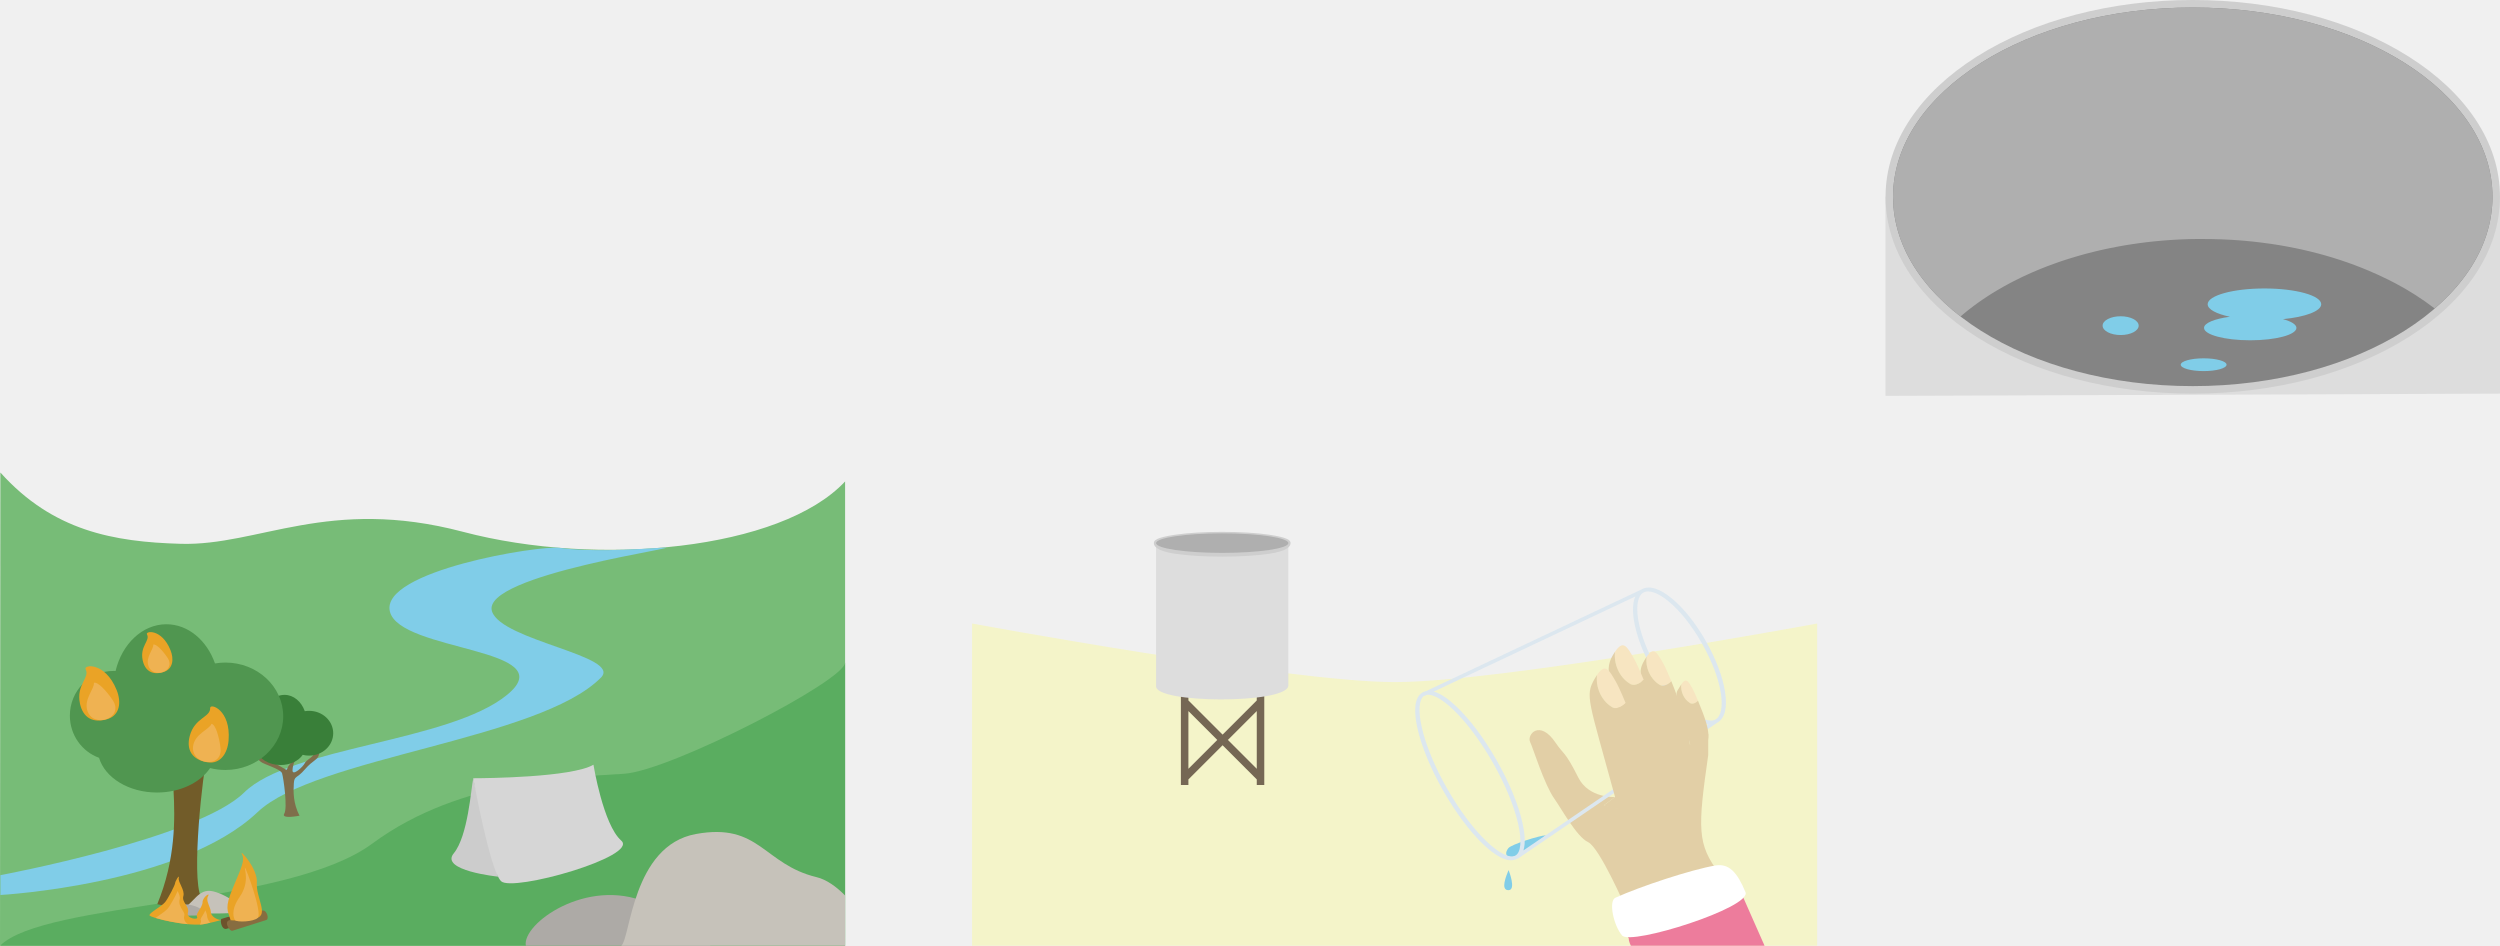
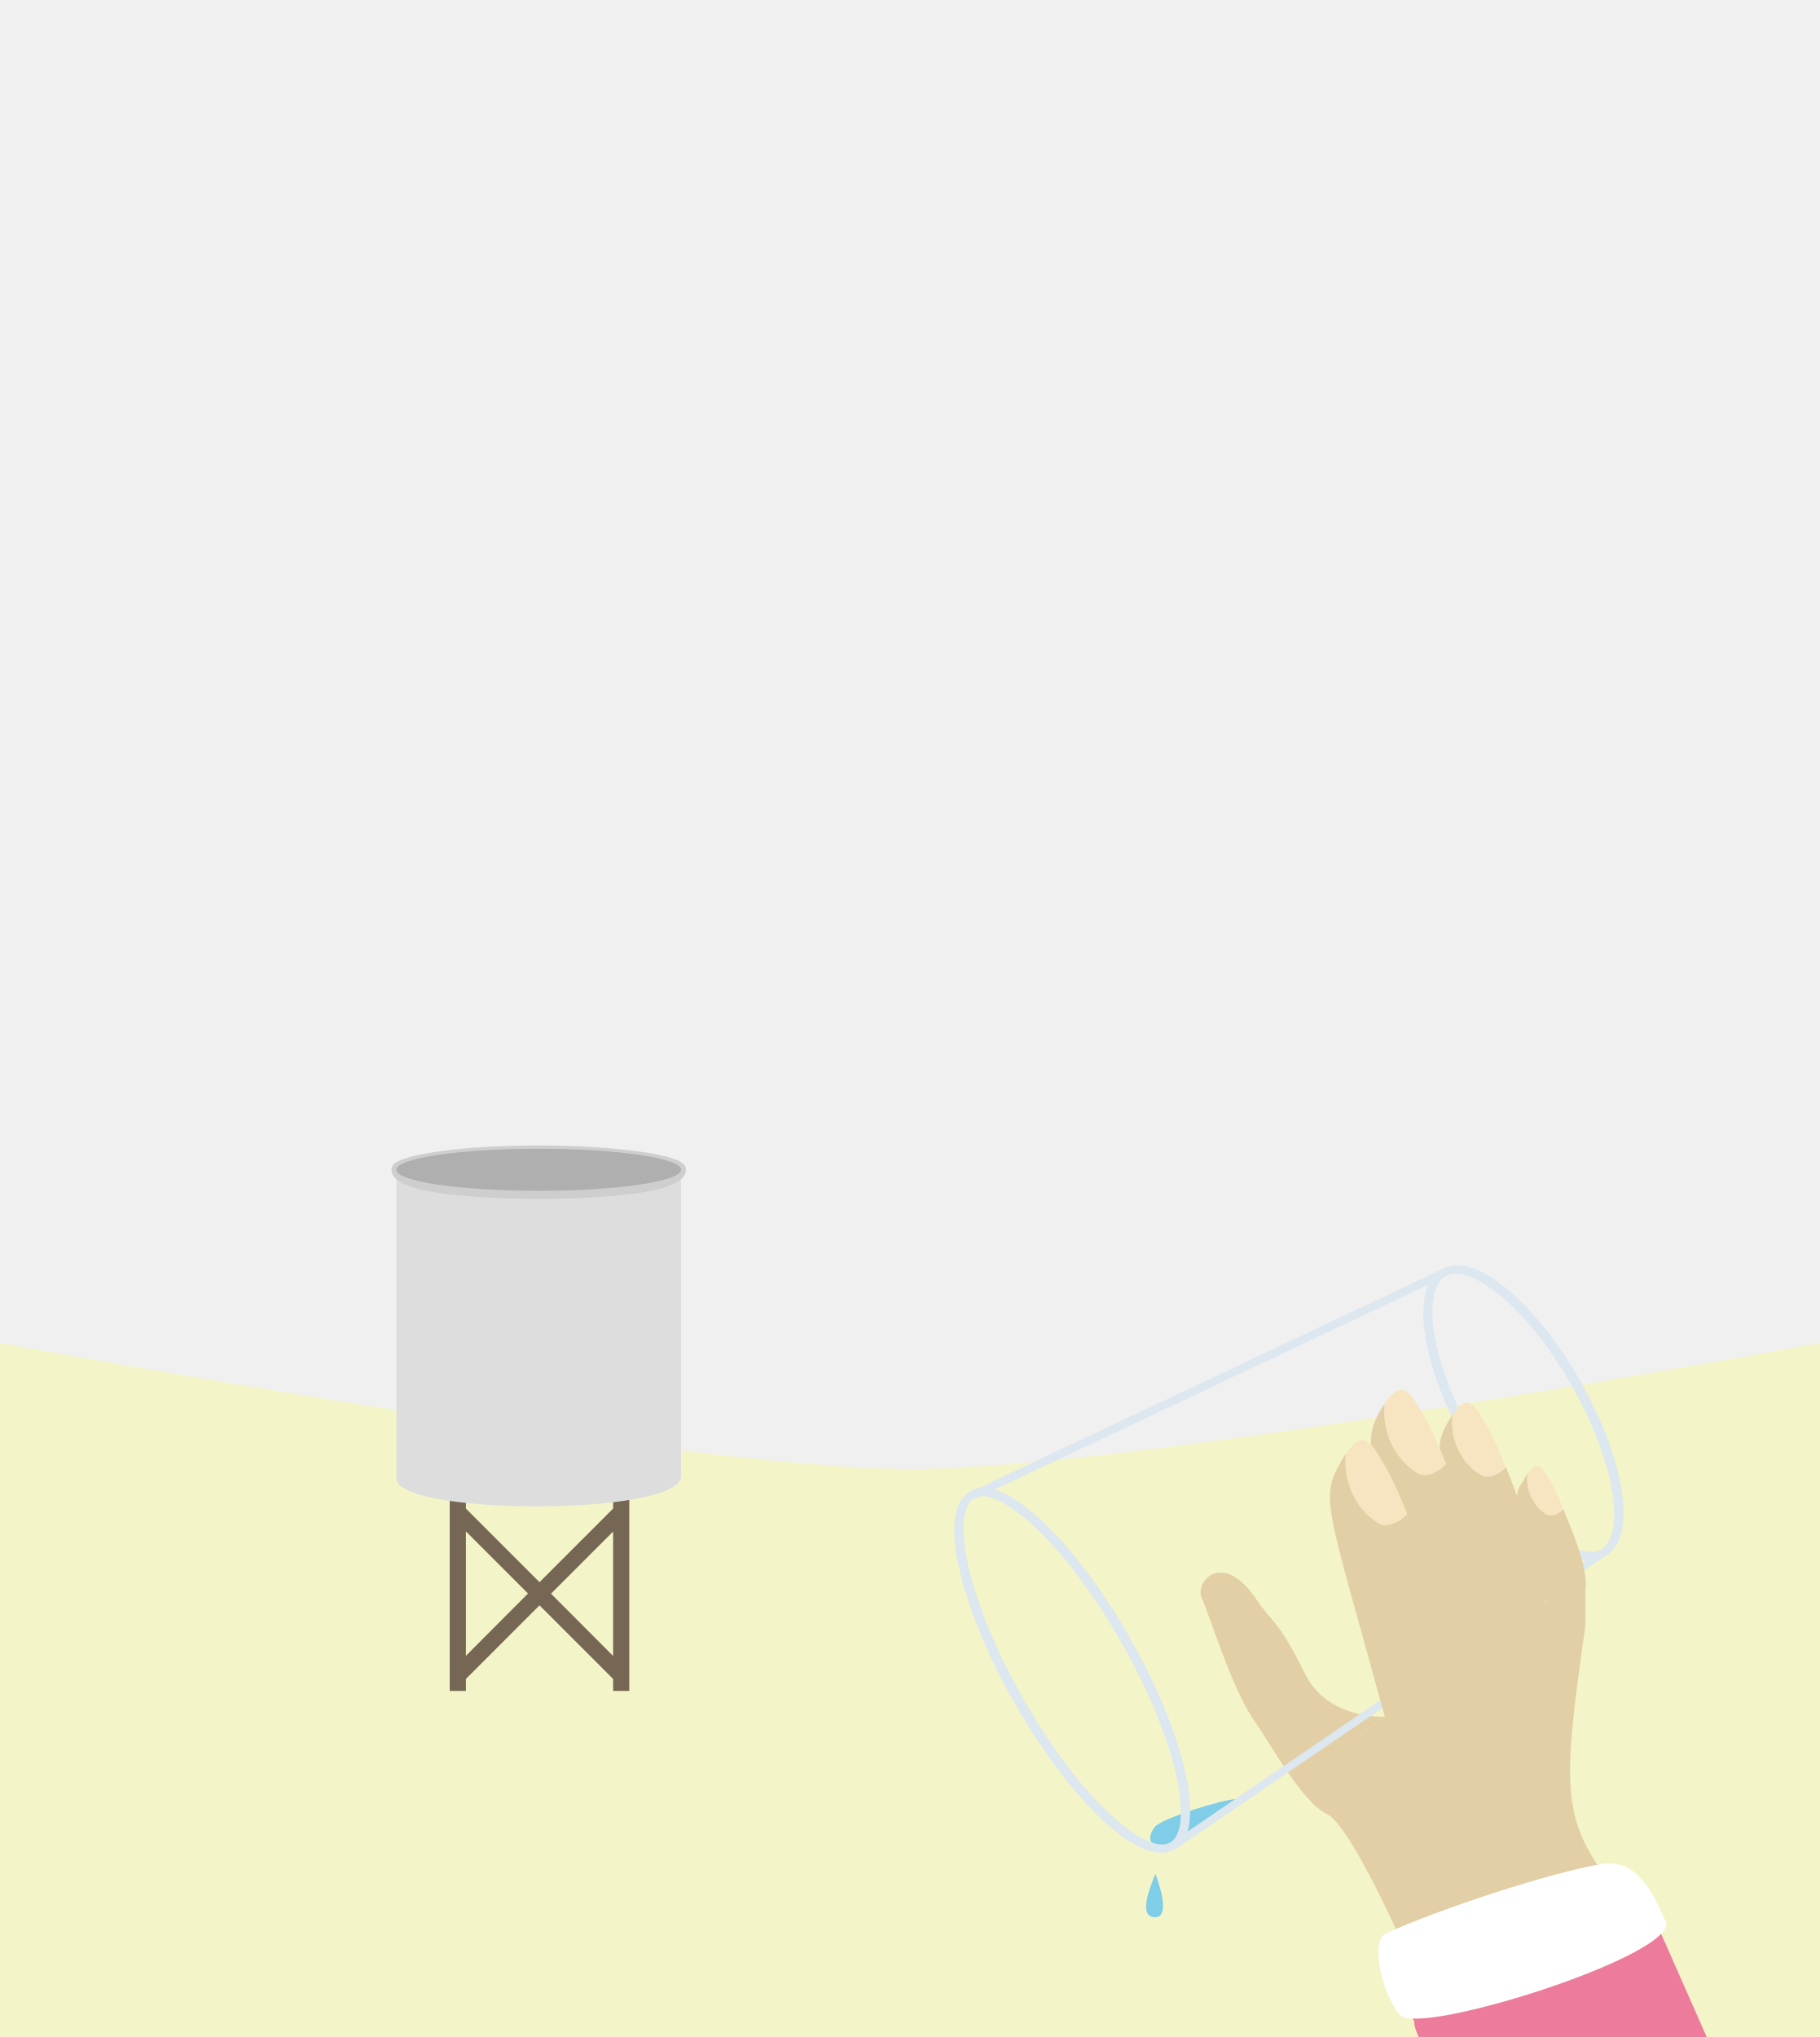
- <svg xmlns="http://www.w3.org/2000/svg" id="Layer_1" data-name="Layer 1" viewBox="0 0 3328 1259">
-   <defs>
-     <style>.cls-1{fill:#f4f4c9;}.cls-2{fill:#80cde8;}.cls-3{fill:#ed7c9c;}.cls-4{fill:#e2cfa6;}.cls-5{fill:#77bc77;}.cls-6{fill:#5aad60;}.cls-7{fill:#725c29;}.cls-8{fill:#c6c2ba;}.cls-9{fill:#adaaa6;}.cls-10{fill:#7f6e4b;}.cls-11{fill:#397f39;}.cls-12{fill:#509650;}.cls-13{fill:#eaa326;}.cls-14{fill:#efb252;}.cls-15{fill:#ccc;}.cls-16{fill:#d6d6d6;}.cls-17{fill:#6d522c;}.cls-18{fill:#876d40;}.cls-19{fill:#ddd;}.cls-20{fill:#afafaf;}.cls-21{fill:#cecece;}.cls-22{fill:#848484;}.cls-23{fill:#756754;}.cls-24{fill:#dce7ef;}.cls-25{fill:#f7e5c1;}.cls-26{fill:#fff;}</style>
-   </defs>
-   <path class="cls-1" d="M1125,2436H0V2007s422.31,78,563,78,562-78,562-78Z" transform="translate(1294 -1177)" />
-   <path class="cls-2" d="M764,2289c-8,0-46,12-50,17s-4.87,11.32,3,12C727.82,2318.94,764,2289,764,2289Z" transform="translate(1294 -1177)" />
-   <path class="cls-3" d="M874.23,2426.3C874,2430,877,2436,877,2436h178l-32.82-74.31-155.35,51.79Z" transform="translate(1294 -1177)" />
-   <path class="cls-4" d="M980,2154l-49.12,38.67L862.8,2254l-21.8-5,15-11s-35,2-49-26c-17.87-35.74-20-31-30-46-21.34-32-39-11-34-1,3.69,7.38,18.41,55.58,32,75,10.52,15,30,51,45,58,15.42,7.2,50,87,50,87s139.66-25.94,125-45c-30-39-29-60-15-158Z" transform="translate(1294 -1177)" />
-   <path class="cls-5" d="M-1293.5,1806c70,77.94,150.92,92.36,239.89,94.92,104,3,196.83-63.23,375.84-16,180.16,47.55,423.5,24.15,508.77-67v618H-1294Z" transform="translate(1294 -1177)" />
-   <path class="cls-2" d="M-548.73,1906.33C-575.94,1902.54-788,1937-775,1991s233,48,156,111-288,69-350,130-324.43,110-324.43,110v26.41S-1053,2355-951,2258c76.86-73.09,375-96,457-179,28.46-28.81-132-49-145-88-16.4-49.2,272.15-87.8,227.07-84.9S-510.46,1911.65-548.73,1906.33Z" transform="translate(1294 -1177)" />
-   <path class="cls-6" d="M-1294,2436c58.92-59,382.66-52.43,495.56-136,118.89-88,272.6-88.38,335.7-93,62.22-4.56,293.74-124,293.74-148v377Z" transform="translate(1294 -1177)" />
-   <path class="cls-7" d="M-1084.64,2380.64C-1060,2321-1061,2267-1063,2229s-11-21-42-66-49-43-54-71,13-14,13-14,3,9,11,21c6.66,10,26,22.64,30,34,6,17,48,64.07,47,34-1-31-12-53-19-66-6.38-11.85-9.72-34.53-16-45-6-10-20-24-20-29s17-2,14,2c0,0,23,31,27,42s16.84,57.45,25,69c12,17,8,28,14,24,6.3-4.2,35-26,43-29,8.63-3.24,37.07-14.82,41-21,7-11,16-15,21-7s2,8-9,20-76,34-81,54c-5.83,23.3-21.77,163.32-8.38,190.16S-1084.64,2380.64-1084.64,2380.64Z" transform="translate(1294 -1177)" />
-   <path class="cls-8" d="M-1052.62,2387.09c17-6.51,21.8-28.48,42.53-23.47s46.53,25.26,31.33,28.05S-1068,2393-1052.62,2387.09Z" transform="translate(1294 -1177)" />
-   <path class="cls-9" d="M-1018,2394c2,2.2-53.55,3.09-53-1,.6-4.47,15.85-8.47,17-10C-1051,2379-1031,2380-1018,2394Z" transform="translate(1294 -1177)" />
-   <path class="cls-10" d="M-895.29,2262.87c-8.61-16.88-8.27-32.17-7.57-42.93s3.85-6,14.68-18.69,17.13-12.18,18.87-20.1-4.54-4-4.54-4a26.39,26.39,0,0,1-3.84,6c-2.33,2.83-9.09,6.41-10.49,9.63-2.1,4.81-16.76,18.14-16.42,9.62.35-8.78,4.19-15,6.64-18.69,2.23-3.35,3.39-9.77,5.59-12.74s7-6.79,7-8.21-5.94-.56-4.9.57c0,0-8,8.78-9.43,11.89s-5.89,16.27-8.74,19.54c-4.19,4.81-2.79,7.93-4.89,6.79s-12.23-7.36-15-8.21c-3-.91-13-4.19-14.33-5.94-2.44-3.12-5.59-4.25-7.34-2s-.69,2.27,3.15,5.67,26.56,9.62,28.31,15.29c2,6.59,7.6,46.24,2.93,53.84S-895.29,2262.87-895.29,2262.87Z" transform="translate(1294 -1177)" />
-   <path class="cls-9" d="M-348,2436c-12.36-9.27-49-42.26-85.25-57.71C-512.7,2344.44-599.46,2406.65-594,2436Z" transform="translate(1294 -1177)" />
-   <path class="cls-11" d="M-882.5,2123.26a35.13,35.13,0,0,0-5.75.48c-4.52-12.79-14.89-21.74-27-21.74-13.35,0-24.62,10.95-28.2,25.94-.39,0-.79,0-1.18,0-13.35,0-24.18,11.09-24.18,24.79a24.76,24.76,0,0,0,16.2,23.4c3.24,11,16.4,19.27,32.15,19.27,12.89,0,24-5.53,29.45-13.57a34.26,34.26,0,0,0,8.48,1.06c17.73,0,32.1-13.34,32.1-29.8S-864.77,2123.26-882.5,2123.26Z" transform="translate(1294 -1177)" />
-   <path class="cls-12" d="M-994,2059a82.46,82.46,0,0,0-13.8,1.17c-10.84-30.7-35.73-52.17-64.7-52.17-32,0-59.09,26.26-67.66,62.22-.94,0-1.89-.07-2.84-.07-32,0-58,26.63-58,59.48,0,26,16.23,48,38.85,56.14,7.78,26.44,39.35,46.23,77.15,46.23,30.92,0,57.67-13.25,70.65-32.54A82.87,82.87,0,0,0-994,2202c42.53,0,77-32,77-71.5S-951.47,2059-994,2059Z" transform="translate(1294 -1177)" />
-   <path class="cls-13" d="M-1150.49,2134.08c-20,6.43-33.19-1.93-37.1-20.63-5.22-25,13.59-34.45,7.59-45.45-3.38-6.19,25.89-10.49,41.3,27.62C-1132.29,2111.49-1134.31,2128.87-1150.49,2134.08Z" transform="translate(1294 -1177)" />
-   <path class="cls-14" d="M-1178,2122c-4-15,9.86-28.12,9-36,5-2,17.13,11.18,25,23C-1127.69,2133.48-1171.11,2147.85-1178,2122Z" transform="translate(1294 -1177)" />
-   <path class="cls-13" d="M-1017.52,2191.83c-20.75-3.22-28.79-16.61-23.9-35.08,6.53-24.64,27.61-24.69,27.18-37.21-.24-7.05,27.84,2.24,24.52,43.21C-991.11,2179.81-1000.72,2194.44-1017.52,2191.83Z" transform="translate(1294 -1177)" />
-   <path class="cls-14" d="M-1036.68,2168.7c3.15-15.2,21.42-20.71,24.19-28.14,5.37.46,10.3,17.68,12,31.77C-996.87,2201.53-1042.12,2194.89-1036.68,2168.7Z" transform="translate(1294 -1177)" />
-   <path class="cls-13" d="M-1076,2071.51c-15.12,4.87-25.1-1.46-28.06-15.6-4-18.88,10.28-26.06,5.74-34.38-2.55-4.69,19.59-7.94,31.24,20.89C-1062.18,2054.43-1063.72,2067.57-1076,2071.51Z" transform="translate(1294 -1177)" />
-   <path class="cls-14" d="M-1096.76,2062.37c-3-11.34,7.45-21.26,6.8-27.23,3.79-1.51,13,8.46,18.91,17.4C-1058.71,2071.06-1091.55,2081.93-1096.76,2062.37Z" transform="translate(1294 -1177)" />
-   <path class="cls-15" d="M-664,2213c-3,14-7,77-26,100s59,31,59,31Z" transform="translate(1294 -1177)" />
-   <path class="cls-16" d="M-664,2213c16,0,131-1,160-18,0,0,13,80,37,101s-145,69-160,54S-664,2213-664,2213Z" transform="translate(1294 -1177)" />
-   <path class="cls-17" d="M-992.87,2413.55c-6.62,1.07-8.46-12.23-6.23-13.32,2.49-1.21,39.84-10.9,42.33-10.9,6.71,0,7.47,9.69,6.23,10.9S-992.87,2413.55-992.87,2413.55Z" transform="translate(1294 -1177)" />
-   <path class="cls-18" d="M-989,2402.13c4.77-1.38,39-12.55,45.35-13.12,4.47-.4,8.68,11.39,3.9,12.77s-41.22,13.19-45,14.28C-988.3,2417.09-996.14,2404.2-989,2402.13Z" transform="translate(1294 -1177)" />
-   <path class="cls-13" d="M-987,2402c-4-13.51-8.37-15.84,3.17-43.38S-967.67,2322.1-972,2314s21.37,18.71,19.93,38.15,15.87,42.11,0,47S-987,2402-987,2402Z" transform="translate(1294 -1177)" />
-   <path class="cls-14" d="M-981,2402c-1.35-1.48-6.89-12.59,6-31,14-20,6-38,7-39s23.94,60.93,17,67C-957,2404.26-978.4,2404.85-981,2402Z" transform="translate(1294 -1177)" />
-   <path class="cls-13" d="M-1000,2401.74c-6.09-.64-13.38-5.23-13.39-11s-7.32-15-3.66-20.78-7.31,1.15-7.31,8.07-9.74,15-7.31,19.62-14.61,2.3-12.18-5.77-8.52-13.85-6.09-21.92-7.3-18.46-6.09-24.23-4.87,4.62-4.87,6.92-9.3,20.53-13.39,25.38c-4.88,5.77-20.71,13.85-20.71,17.31s53.59,16.15,74.29,11.54S-1000,2401.74-1000,2401.74Z" transform="translate(1294 -1177)" />
-   <path class="cls-14" d="M-1028.21,2407.77a5.91,5.91,0,0,0,.91-1.16,6.21,6.21,0,0,0,.28-5.84,27.78,27.78,0,0,1,2.69-5,46,46,0,0,0,3.73-6.9c.13.32.25.63.37.94.86,2.19,1.84,4.66,1.84,5.93a14.35,14.35,0,0,0,4.24,9.51c-2.15.5-4.68,1.08-7.64,1.74A40.08,40.08,0,0,1-1028.21,2407.77Zm-15.59-.51a235.54,235.54,0,0,1-43-8.38c1.46-1.07,3.08-2.19,4.4-3.1,4.54-3.15,9.24-6.4,11.88-9.53s9.75-15.47,13-23.17c1.73,3.73,3.57,7.86,2.8,10.42-1.87,6.2,1.28,11.3,3.57,15,1.91,3.11,3.06,5.1,2.52,6.89a9.74,9.74,0,0,0,1.5,8.82A12.48,12.48,0,0,0-1043.8,2407.26Z" transform="translate(1294 -1177)" />
-   <path class="cls-8" d="M-169,2369.09c-11.61-11.7-24.58-21.19-38-24.43-71-17.22-75.7-72.93-160.67-57.42s-87,139.45-99.36,148.76h298Z" transform="translate(1294 -1177)" />
-   <polygon class="cls-19" points="2510 262 2510 527 3328 524 3328 262 2510 262" />
-   <ellipse class="cls-20" cx="2919" cy="262" rx="399" ry="252" />
-   <path class="cls-21" d="M1625,1701c-108.44,0-210.54-26.76-287.48-75.35-37.83-23.9-67.6-51.82-88.47-83-21.93-32.74-33-67.61-33-103.65s11.12-70.91,33-103.65c20.87-31.18,50.64-59.1,88.47-83,76.94-48.59,179-75.35,287.48-75.35s210.54,26.76,287.48,75.35c37.83,23.9,67.6,51.82,88.47,83,21.93,32.74,33,67.61,33,103.65s-11.12,70.91-33,103.65c-20.87,31.18-50.64,59.1-88.47,83C1835.54,1674.24,1733.44,1701,1625,1701Z" transform="translate(1294 -1177)" />
-   <ellipse class="cls-22" cx="2919" cy="262" rx="399" ry="252" />
-   <path class="cls-20" d="M1315.83,1598.31q1.62-1.39,3.25-2.76l.52-.44,2.84-2.34.61-.5c1-.81,2-1.61,3-2.41l.37-.3q3.54-2.79,7.2-5.52l0,0c1.15-.86,2.32-1.71,3.5-2.57l.58-.42c1-.73,2-1.47,3.08-2.19l.68-.48,3.25-2.25.44-.3q3.83-2.61,7.78-5.16l.1-.06c1.23-.8,2.47-1.58,3.71-2.36l.69-.43c1.08-.68,2.17-1.35,3.26-2l.78-.47c1.14-.69,2.28-1.38,3.44-2.06l.52-.31q4.1-2.43,8.3-4.77l.26-.15,3.82-2.1.82-.44c1.12-.61,2.25-1.21,3.39-1.81l.9-.48,3.58-1.86.64-.32q4.33-2.22,8.78-4.36l.4-.2,3.91-1.86,1-.45,3.48-1.6,1-.48,3.67-1.64.78-.35q4.56-2,9.2-3.93l.62-.25c1.3-.54,2.61-1.07,3.93-1.6l1.13-.45,3.53-1.4,1.22-.47,3.71-1.42,1-.36q4.74-1.79,9.58-3.48l.82-.29,3.93-1.36,1.32-.44,3.55-1.18,1.39-.46c1.24-.41,2.48-.81,3.73-1.2l1.14-.36q4.92-1.56,9.92-3l1-.29,3.93-1.13,1.48-.42,3.57-1,1.55-.42,3.76-1,1.29-.33q5.09-1.32,10.24-2.56l1.24-.29,3.89-.91,1.65-.37,3.59-.8,1.69-.37,3.76-.8,1.46-.3q5.23-1.08,10.53-2.07l1.42-.26,3.87-.7,1.8-.32,3.58-.61,1.85-.31c1.25-.21,2.51-.41,3.76-.6l1.61-.26q5.37-.82,10.79-1.57l1.59-.22,3.85-.5,1.92-.24,3.62-.44,2-.23,3.81-.42,1.7-.19c1.8-.18,3.6-.37,5.4-.54h.1c1.85-.18,3.69-.35,5.54-.51l1.71-.15,3.86-.31,2-.16,3.64-.26,2-.14,3.87-.24,1.77-.11,5.54-.29h.09c1.88-.09,3.76-.18,5.65-.25l1.77-.06c1.3,0,2.61-.1,3.92-.13l2.09-.06c1.23,0,2.46-.07,3.7-.09l2.1,0c1.3,0,2.61,0,3.92-.06l1.83,0,5.73,0c3.78,0,7.54,0,11.29.1l.91,0q5.25.11,10.45.28l1.1,0q5.25.19,10.46.48l.77,0q5.54.3,11,.7l.23,0q5.38.39,10.74.87l.93.09c3.38.31,6.76.65,10.11,1l1,.11q5.16.57,10.28,1.22l.53.07q5.37.69,10.68,1.46l.32,0c3.44.51,6.87,1,10.27,1.61l.84.13c3.3.55,6.57,1.13,9.83,1.73l.79.14q5.1.94,10.14,2l.2,0q5.19,1.07,10.31,2.21l.31.07q4.95,1.11,9.84,2.3l.68.17q4.8,1.17,9.54,2.42l.54.14q10,2.64,19.69,5.62l.24.07q4.73,1.46,9.39,3l.49.16q4.65,1.53,9.23,3.13l.24.08q9.46,3.32,18.61,7l.14.06q4.49,1.79,8.9,3.64l.28.12q13.49,5.68,26.17,12l0,0q4.21,2.1,8.33,4.28l.1,0a369.7,369.7,0,0,1,53.19,34C1995.48,1546,2024,1494.61,2024,1439c0-139.18-178.64-252-399-252s-399,112.82-399,252C1226,1499.43,1259.68,1554.89,1315.83,1598.31Z" transform="translate(1294 -1177)" />
-   <ellipse class="cls-2" cx="2823" cy="433.5" rx="24" ry="12.5" />
-   <path class="cls-2" d="M1796,1582c0-11.6-33.84-21-75.58-21s-75.58,9.4-75.58,21c0,6.8,11.63,12.84,29.65,16.67-20.42,2.69-34.49,8.32-34.49,14.83,0,9.11,27.53,16.5,61.5,16.5s61.5-7.39,61.5-16.5c0-4.55-6.86-8.66-17.94-11.65C1774.7,1599,1796,1591.2,1796,1582Z" transform="translate(1294 -1177)" />
-   <ellipse class="cls-2" cx="2933.5" cy="485.5" rx="30.5" ry="8.5" />
-   <path class="cls-23" d="M389,2210.43v-96.86h0V2102H379v7.43l-45.5,45.5-45.5-45.5V2102H278v11.56h0v96.86h0V2222h10v-7.43l45.5-45.5,45.5,45.5V2222h10v-11.56h0Zm-101-10v-76.86L326.43,2162ZM340.57,2162,379,2123.57v76.86Z" transform="translate(1294 -1177)" />
-   <path class="cls-19" d="M245,2090.07V1899.93c0,14.92,176,14.92,176,0v190.14C417.93,2114.44,242.06,2113.72,245,2090.07Z" transform="translate(1294 -1177)" />
-   <path class="cls-21" d="M333,1918c-23.65,0-45.9-1.36-62.66-3.84C245.22,1910.45,242,1903.71,242,1900s3.22-7.45,28.34-11.16c16.76-2.48,39-3.84,62.66-3.84s45.9,1.36,62.66,3.84c25.12,3.71,28.34,7.45,28.34,11.16s-3.22,10.45-28.34,14.16C378.9,1916.64,356.65,1918,333,1918Z" transform="translate(1294 -1177)" />
-   <ellipse class="cls-20" cx="1627" cy="723" rx="88" ry="13" />
-   <path class="cls-24" d="M890.83,1961.84,604.4,2097a15.65,15.65,0,0,0-4.57,1.71c-13,7.39-10.89,30.25-6.85,48.13,5.48,24.24,17.64,53.66,34.23,82.82s35.67,54.64,53.71,71.74c13.3,12.61,31.89,26.09,44.88,18.7l.21-.14.24.33,265.52-181.12h0l.42-.23c10.06-5.72,13.57-20,10.16-41.34-3.22-20.07-12.3-44-25.57-67.3S947.6,1987,932,1974c-16.58-13.83-30.66-18.11-40.72-12.39-.15.08-.29.17-.43.26ZM685.42,2297.53c-17.76-16.83-36.57-42-53-70.81S604,2168.87,598.64,2145c-5-22-3.68-37.56,3.41-41.88l.16.36,3.28-1.55c7.83-1.1,20.4,5.85,34.72,19.42,17.76,16.83,36.57,42,53,70.81s28.4,57.85,33.8,81.71c5,22.16,3.66,37.86-3.61,42S701.91,2313.16,685.42,2297.53ZM734,2309.1c3.25-10.34,1.4-24.88-1.36-37.1-5.48-24.24-17.63-53.65-34.23-82.81s-35.67-54.65-53.71-71.74c-8.76-8.31-19.82-17-30.05-19.83L883,1971c-3.41,7.48-4.08,18.27-1.89,32,3.21,20.07,12.29,44,25.57,67.3s29.18,43.35,44.79,56.37c10.69,8.9,20.33,13.84,28.53,14.71Zm237.53-275.78c28.74,50.51,32.63,93.21,18.23,101.41s-49.13-17-77.87-67.48-32.62-93.21-18.22-101.41S942.8,1982.81,971.54,2033.32Z" transform="translate(1294 -1177)" />
-   <path class="cls-25" d="M914.22,2087.9c4.79,4,12.18.74,16.66-4.06-4.79-11.7-9-20.83-11.39-24.86-7.76-13.3-12-21.87-21.61-7.61C896.13,2065.3,902.46,2080.28,914.22,2087.9Z" transform="translate(1294 -1177)" />
-   <path class="cls-4" d="M930.88,2083.84c-4.48,4.8-11.87,8.1-16.66,4.06-11.76-7.62-18.09-22.6-16.34-36.53-.84,1.25-1.73,2.66-2.66,4.27-11.61,20-4.83,23,25.78,135.36l-20,18c15.83,6.67,49.1,3.5,54.44-26C959.28,2161.75,943.27,2114.15,930.88,2083.84Z" transform="translate(1294 -1177)" />
-   <path class="cls-25" d="M874.83,2086.59c5.52,4.65,14,.85,19.2-4.68-5.51-13.49-10.41-24-13.12-28.65-8.94-15.32-13.78-25.2-24.9-8.77C854,2060.54,861.29,2077.8,874.83,2086.59Z" transform="translate(1294 -1177)" />
-   <path class="cls-4" d="M894,2081.91c-5.16,5.53-13.68,9.33-19.2,4.68-13.54-8.79-20.83-26.05-18.82-42.1-1,1.44-2,3.06-3.07,4.92-13.38,23.08-2.21,37.12,33.06,166.59l-20,14c37,10,60-1,56.33-33.82C919.56,2171.44,908.31,2116.83,894,2081.91Z" transform="translate(1294 -1177)" />
-   <path class="cls-25" d="M955.17,2112.5c3.22,2.72,8.18.5,11.19-2.73a160.64,160.64,0,0,0-7.65-16.7c-5.21-8.94-8-14.7-14.52-5.12C943,2097.31,947.27,2107.38,955.17,2112.5Z" transform="translate(1294 -1177)" />
-   <path class="cls-4" d="M966.36,2109.77c-3,3.23-8,5.45-11.19,2.73-7.9-5.12-12.15-15.19-11-24.55-.57.84-1.16,1.79-1.79,2.87-7.8,13.46-7,1.67,13.6,77.18l-12,8c10.64,4.49,29,7,35-11C983.59,2151.22,974.69,2130.14,966.36,2109.77Z" transform="translate(1294 -1177)" />
-   <path class="cls-25" d="M850.83,2117.59c5.52,4.65,14,.85,19.2-4.68-5.51-13.49-10.41-24-13.12-28.65-8.94-15.32-13.78-25.2-24.9-8.77C830,2091.54,837.29,2108.8,850.83,2117.59Z" transform="translate(1294 -1177)" />
-   <path class="cls-4" d="M870,2112.91c-5.16,5.53-13.68,9.33-19.2,4.68-13.54-8.79-20.83-26.05-18.82-42.1-1,1.44-2,3.06-3.07,4.92-13.38,23.08-8.21,28.12,27.06,157.59l-15,11c18.24,7.69,51.18,12.15,57.33-21.82C902.76,2202.68,884.31,2147.83,870,2112.91Z" transform="translate(1294 -1177)" />
-   <path class="cls-26" d="M856.47,2372.05c-9.53,4.37-2.54,36.92,8.88,50.3C877,2436,1038,2385,1029.59,2364.65c-11.1-26.87-22.21-38.46-40-35.51C957.69,2334.47,888.73,2357.26,856.47,2372.05Z" transform="translate(1294 -1177)" />
-   <path class="cls-2" d="M714.21,2335.24C711,2343,703.18,2362,714,2362,725,2362,714.21,2335.24,714.21,2335.24Z" transform="translate(1294 -1177)" />
+ <svg xmlns="http://www.w3.org/2000/svg" version="1.1" id="Layer_1" x="0px" y="0px" viewBox="0 0 1125 1259" style="enable-background:new 0 0 1125 1259;" xml:space="preserve">
+   <style type="text/css">
+ 	.st0{fill:#F4F4C9;}
+ 	.st1{fill:#80CDE8;}
+ 	.st2{fill:#ED7C9C;}
+ 	.st3{fill:#E2CFA6;}
+ 	.st4{fill:#756754;}
+ 	.st5{fill:#DDDDDD;}
+ 	.st6{fill:#CECECE;}
+ 	.st7{fill:#AFAFAF;}
+ 	.st8{fill:#DCE7EF;}
+ 	.st9{fill:#F7E5C1;}
+ 	.st10{fill:#FFFFFF;}
+ </style>
+   <path class="st0" d="M1125,1259H0V830c0,0,422.3,78,563,78s562-78,562-78V1259z" />
+   <path class="st1" d="M764,1112c-8,0-46,12-50,17s-4.9,11.3,3,12C727.8,1141.9,764,1112,764,1112z" />
+   <path class="st2" d="M874.2,1249.3c-0.2,3.7,2.8,9.7,2.8,9.7h178l-32.8-74.3l-155.4,51.8L874.2,1249.3z" />
+   <path class="st3" d="M980,977l-49.1,38.7l-68.1,61.3l-21.8-5l15-11c0,0-35,2-49-26c-17.9-35.7-20-31-30-46c-21.3-32-39-11-34-1  c3.7,7.4,18.4,55.6,32,75c10.5,15,30,51,45,58c15.4,7.2,50,87,50,87s139.7-25.9,125-45c-30-39-29-60-15-158V977z" />
+   <path class="st4" d="M389,1033.4v-96.9l0,0V925h-10v7.4l-45.5,45.5L288,932.4V925h-10v11.6l0,0v96.9l0,0v11.6h10v-7.4l45.5-45.5  l45.5,45.5v7.4h10V1033.4L389,1033.4L389,1033.4z M288,1023.4v-76.9l38.4,38.4L288,1023.4z M340.6,985l38.4-38.4v76.9L340.6,985z" />
+   <path class="st5" d="M245,913.1V722.9c0,14.9,176,14.9,176,0v190.1C417.9,937.4,242.1,936.7,245,913.1z" />
+   <path class="st6" d="M333,741c-23.6,0-45.9-1.4-62.7-3.8c-25.1-3.7-28.3-10.5-28.3-14.2s3.2-7.4,28.3-11.2c16.8-2.5,39-3.8,62.7-3.8  s45.9,1.4,62.7,3.8c25.1,3.7,28.3,7.4,28.3,11.2s-3.2,10.4-28.3,14.2C378.9,739.6,356.6,741,333,741z" />
+   <ellipse class="st7" cx="333" cy="723" rx="88" ry="13" />
+   <path class="st8" d="M890.8,784.8L604.4,920c-1.6,0.3-3.1,0.9-4.6,1.7c-13,7.4-10.9,30.2-6.8,48.1c5.5,24.2,17.6,53.7,34.2,82.8  s35.7,54.6,53.7,71.7c13.3,12.6,31.9,26.1,44.9,18.7l0.2-0.1l0.2,0.3l265.5-181.1l0,0l0.4-0.2c10.1-5.7,13.6-20,10.2-41.3  c-3.2-20.1-12.3-44-25.6-67.3S947.6,810,932,797c-16.6-13.8-30.7-18.1-40.7-12.4C891.1,784.7,891,784.8,890.8,784.8L890.8,784.8z   M685.4,1120.5c-17.8-16.8-36.6-42-53-70.8S604,991.9,598.6,968c-5-22-3.7-37.6,3.4-41.9l0.2,0.4l3.3-1.6  c7.8-1.1,20.4,5.9,34.7,19.4c17.8,16.8,36.6,42,53,70.8s28.4,57.9,33.8,81.7c5,22.2,3.7,37.9-3.6,42S701.9,1136.2,685.4,1120.5z   M734,1132.1c3.2-10.3,1.4-24.9-1.4-37.1c-5.5-24.2-17.6-53.6-34.2-82.8s-35.7-54.6-53.7-71.7c-8.8-8.3-19.8-17-30-19.8L883,794  c-3.4,7.5-4.1,18.3-1.9,32c3.2,20.1,12.3,44,25.6,67.3s29.2,43.4,44.8,56.4c10.7,8.9,20.3,13.8,28.5,14.7L734,1132.1z M971.5,856.3  c28.7,50.5,32.6,93.2,18.2,101.4s-49.1-17-77.9-67.5s-32.6-93.2-18.2-101.4S942.8,805.8,971.5,856.3L971.5,856.3z" />
+   <path class="st9" d="M914.2,910.9c4.8,4,12.2,0.7,16.7-4.1c-4.8-11.7-9-20.8-11.4-24.9c-7.8-13.3-12-21.9-21.6-7.6  C896.1,888.3,902.5,903.3,914.2,910.9z" />
+   <path class="st3" d="M930.9,906.8c-4.5,4.8-11.9,8.1-16.7,4.1c-11.8-7.6-18.1-22.6-16.3-36.5c-0.8,1.2-1.7,2.7-2.7,4.3  c-11.6,20-4.8,23,25.8,135.4l-20,18c15.8,6.7,49.1,3.5,54.4-26C959.3,984.8,943.3,937.1,930.9,906.8z" />
+   <path class="st9" d="M874.8,909.6c5.5,4.6,14,0.9,19.2-4.7c-5.5-13.5-10.4-24-13.1-28.6c-8.9-15.3-13.8-25.2-24.9-8.8  C854,883.5,861.3,900.8,874.8,909.6z" />
+   <path class="st3" d="M894,904.9c-5.2,5.5-13.7,9.3-19.2,4.7c-13.5-8.8-20.8-26.1-18.8-42.1c-1,1.4-2,3.1-3.1,4.9  c-13.4,23.1-2.2,37.1,33.1,166.6l-20,14c37,10,60-1,56.3-33.8C919.6,994.4,908.3,939.8,894,904.9z" />
+   <path class="st9" d="M955.2,935.5c3.2,2.7,8.2,0.5,11.2-2.7c-2.2-5.7-4.8-11.3-7.7-16.7c-5.2-8.9-8-14.7-14.5-5.1  C943,920.3,947.3,930.4,955.2,935.5z" />
+   <path class="st3" d="M966.4,932.8c-3,3.2-8,5.4-11.2,2.7c-7.9-5.1-12.2-15.2-11-24.6c-0.6,0.8-1.2,1.8-1.8,2.9  c-7.8,13.5-7,1.7,13.6,77.2l-12,8c10.6,4.5,29,7,35-11C983.6,974.2,974.7,953.1,966.4,932.8z" />
+   <path class="st9" d="M850.8,940.6c5.5,4.6,14,0.9,19.2-4.7c-5.5-13.5-10.4-24-13.1-28.6c-8.9-15.3-13.8-25.2-24.9-8.8  C830,914.5,837.3,931.8,850.8,940.6z" />
+   <path class="st3" d="M870,935.9c-5.2,5.5-13.7,9.3-19.2,4.7c-13.5-8.8-20.8-26.1-18.8-42.1c-1,1.4-2,3.1-3.1,4.9  c-13.4,23.1-8.2,28.1,27.1,157.6l-15,11c18.2,7.7,51.2,12.1,57.3-21.8C902.8,1025.7,884.3,970.8,870,935.9z" />
+   <path class="st10" d="M856.5,1195.1c-9.5,4.4-2.5,36.9,8.9,50.3c11.7,13.6,172.7-37.4,164.2-57.7c-11.1-26.9-22.2-38.5-40-35.5  C957.7,1157.5,888.7,1180.3,856.5,1195.1z" />
+   <path class="st1" d="M714.2,1158.2c-3.2,7.8-11,26.8-0.2,26.8C725,1185,714.2,1158.2,714.2,1158.2z" />
</svg>
